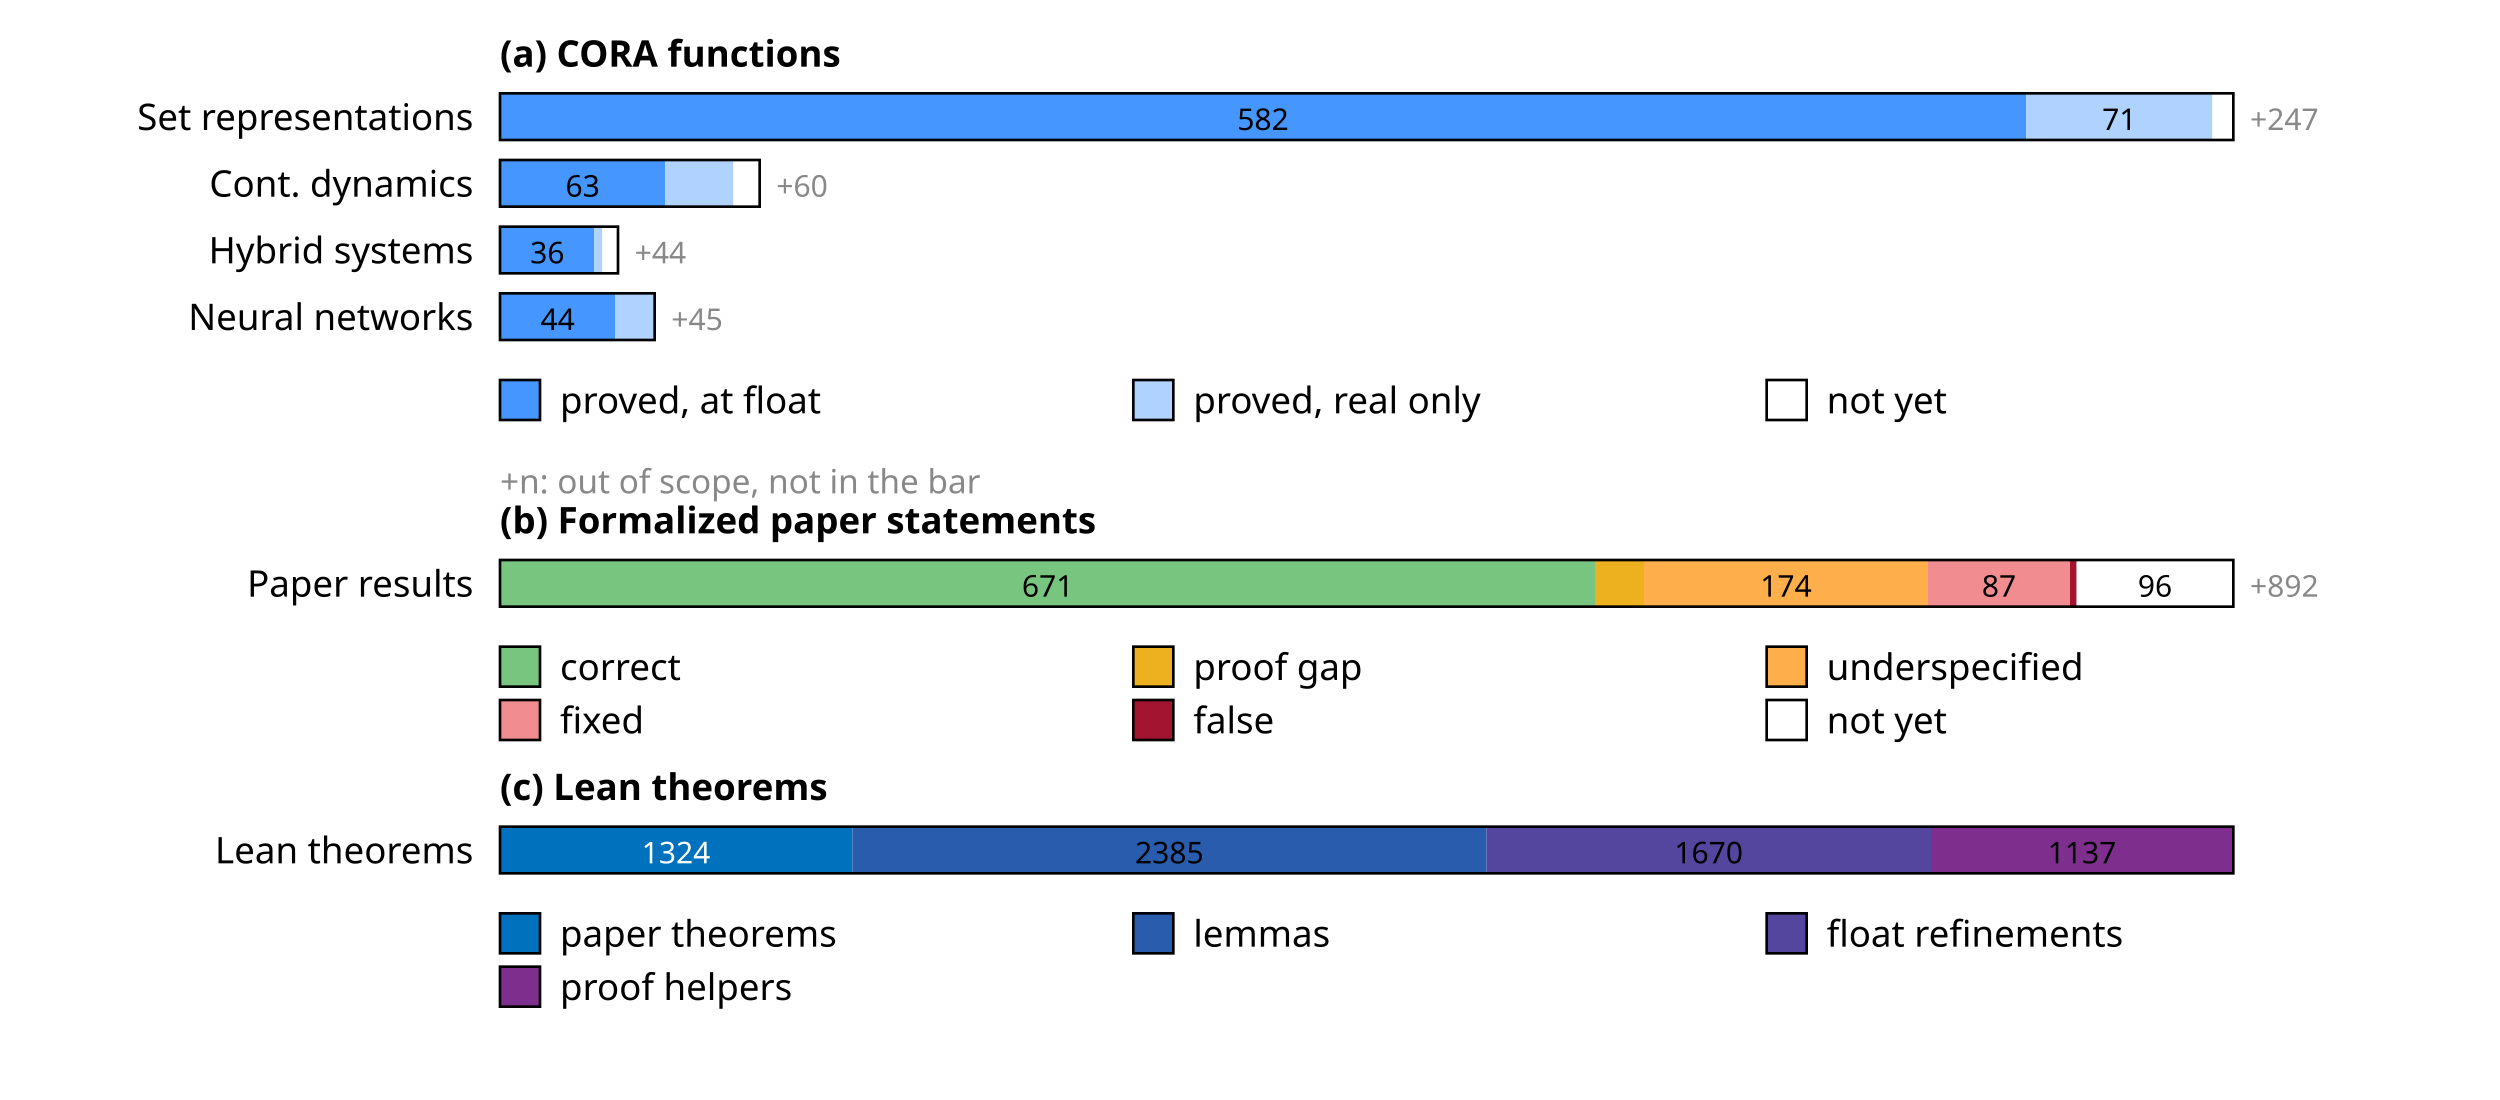
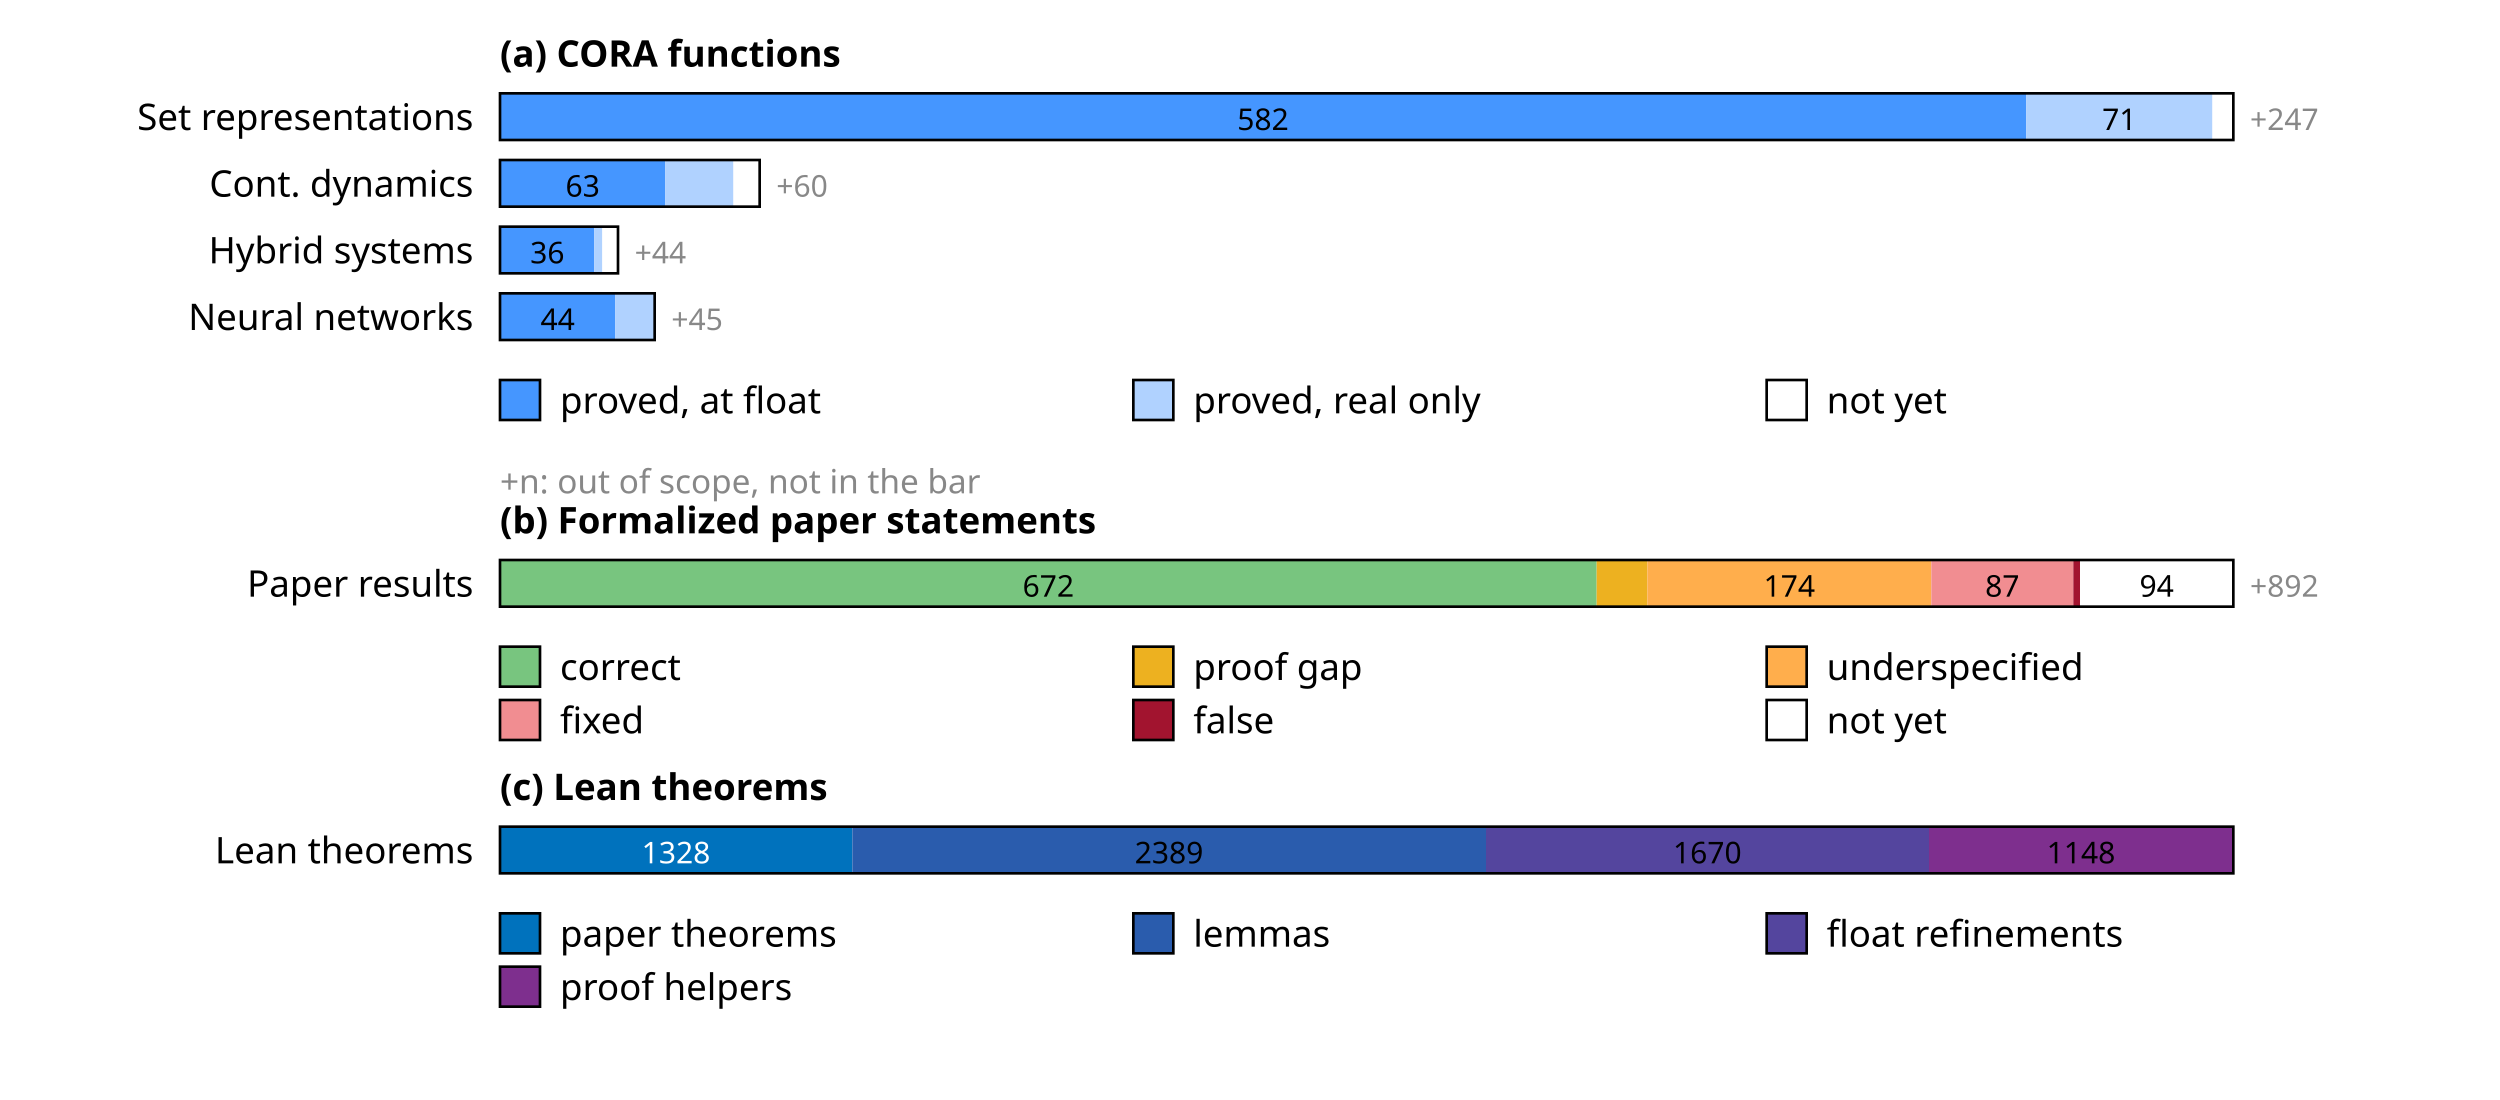
<svg xmlns="http://www.w3.org/2000/svg" width="750" height="330" font-family="sans-serif" font-size="11">
  <rect width="100%" height="100%" fill="white" />
  <text x="150" y="20" font-weight="bold">(a) CORA functions</text>
  <text x="142" y="39" text-anchor="end">Set representations</text>
  <rect x="150.0" y="28" width="457.9" height="14" fill="rgb(69,150,255)" />
  <text x="378.9" y="39" text-anchor="middle" font-size="9" fill="#000">582</text>
  <rect x="607.9" y="28" width="55.9" height="14" fill="rgb(176,210,255)" />
  <text x="635.8" y="39" text-anchor="middle" font-size="9" fill="#000">71</text>
  <rect x="663.7" y="28" width="6.3" height="14" fill="rgb(255,255,255)" />
  <rect x="150" y="28" width="520.0" height="14" fill="none" stroke="#000" stroke-width="0.8" />
  <text x="675.0" y="39" font-size="9" fill="#888">+247</text>
  <text x="142" y="59" text-anchor="end">Cont. dynamics</text>
  <rect x="150.0" y="48" width="49.6" height="14" fill="rgb(69,150,255)" />
  <text x="174.8" y="59" text-anchor="middle" font-size="9" fill="#000">63</text>
  <rect x="199.6" y="48" width="20.5" height="14" fill="rgb(176,210,255)" />
  <rect x="220.0" y="48" width="7.9" height="14" fill="rgb(255,255,255)" />
  <rect x="150" y="48" width="77.9" height="14" fill="none" stroke="#000" stroke-width="0.8" />
  <text x="232.9" y="59" font-size="9" fill="#888">+60</text>
  <text x="142" y="79" text-anchor="end">Hybrid systems</text>
  <rect x="150.0" y="68" width="28.3" height="14" fill="rgb(69,150,255)" />
  <text x="164.2" y="79" text-anchor="middle" font-size="9" fill="#000">36</text>
  <rect x="178.3" y="68" width="2.4" height="14" fill="rgb(176,210,255)" />
  <rect x="180.7" y="68" width="4.7" height="14" fill="rgb(255,255,255)" />
  <rect x="150" y="68" width="35.4" height="14" fill="none" stroke="#000" stroke-width="0.8" />
  <text x="190.4" y="79" font-size="9" fill="#888">+44</text>
  <text x="142" y="99" text-anchor="end">Neural networks</text>
  <rect x="150.0" y="88" width="34.6" height="14" fill="rgb(69,150,255)" />
  <text x="167.3" y="99" text-anchor="middle" font-size="9" fill="#000">44</text>
  <rect x="184.6" y="88" width="11.8" height="14" fill="rgb(176,210,255)" />
  <rect x="150" y="88" width="46.4" height="14" fill="none" stroke="#000" stroke-width="0.8" />
  <text x="201.4" y="99" font-size="9" fill="#888">+45</text>
  <rect x="150" y="114" width="12" height="12" fill="rgb(69,150,255)" stroke="#000" stroke-width="0.8" />
  <text x="168" y="124">proved, at float</text>
  <rect x="340" y="114" width="12" height="12" fill="rgb(176,210,255)" stroke="#000" stroke-width="0.8" />
  <text x="358" y="124">proved, real only</text>
  <rect x="530" y="114" width="12" height="12" fill="rgb(255,255,255)" stroke="#000" stroke-width="0.8" />
  <text x="548" y="124">not yet</text>
  <text x="150" y="148" font-size="10" fill="#888">+n: out of scope, not in the bar</text>
  <text x="150" y="160" font-weight="bold">(b) Formalized paper statements</text>
  <text x="142" y="179" text-anchor="end">Paper results</text>
-   <rect x="150.0" y="168" width="328.5" height="14" fill="rgb(120,197,127)" />
-   <text x="314.3" y="179" text-anchor="middle" font-size="9" fill="#000">671</text>
-   <rect x="478.5" y="168" width="14.7" height="14" fill="rgb(237,177,32)" />
-   <rect x="493.2" y="168" width="85.2" height="14" fill="rgb(255,174,76)" />
-   <text x="535.8" y="179" text-anchor="middle" font-size="9" fill="#000">174</text>
-   <rect x="578.4" y="168" width="42.6" height="14" fill="rgb(241,141,145)" />
-   <text x="599.7" y="179" text-anchor="middle" font-size="9" fill="#000">87</text>
-   <rect x="621.0" y="168" width="2.0" height="14" fill="rgb(162,20,47)" />
-   <rect x="623.0" y="168" width="47.0" height="14" fill="rgb(255,255,255)" />
-   <text x="646.5" y="179" text-anchor="middle" font-size="9" fill="#000">96</text>
+   <rect x="150.0" y="168" width="329.0" height="14" fill="rgb(120,197,127)" />
+   <text x="314.5" y="179" text-anchor="middle" font-size="9" fill="#000">672</text>
+   <rect x="479.0" y="168" width="15.2" height="14" fill="rgb(237,177,32)" />
+   <rect x="494.2" y="168" width="85.2" height="14" fill="rgb(255,174,76)" />
+   <text x="536.8" y="179" text-anchor="middle" font-size="9" fill="#000">174</text>
+   <rect x="579.4" y="168" width="42.6" height="14" fill="rgb(241,141,145)" />
+   <text x="600.7" y="179" text-anchor="middle" font-size="9" fill="#000">87</text>
+   <rect x="622.0" y="168" width="2.0" height="14" fill="rgb(162,20,47)" />
+   <rect x="624.0" y="168" width="46.0" height="14" fill="rgb(255,255,255)" />
+   <text x="647.0" y="179" text-anchor="middle" font-size="9" fill="#000">94</text>
  <rect x="150" y="168" width="520.0" height="14" fill="none" stroke="#000" stroke-width="0.8" />
  <text x="675.0" y="179" font-size="9" fill="#888">+892</text>
  <rect x="150" y="194" width="12" height="12" fill="rgb(120,197,127)" stroke="#000" stroke-width="0.8" />
  <text x="168" y="204">correct</text>
  <rect x="340" y="194" width="12" height="12" fill="rgb(237,177,32)" stroke="#000" stroke-width="0.8" />
  <text x="358" y="204">proof gap</text>
  <rect x="530" y="194" width="12" height="12" fill="rgb(255,174,76)" stroke="#000" stroke-width="0.8" />
  <text x="548" y="204">underspecified</text>
  <rect x="150" y="210" width="12" height="12" fill="rgb(241,141,145)" stroke="#000" stroke-width="0.8" />
  <text x="168" y="220">fixed</text>
  <rect x="340" y="210" width="12" height="12" fill="rgb(162,20,47)" stroke="#000" stroke-width="0.8" />
  <text x="358" y="220">false</text>
  <rect x="530" y="210" width="12" height="12" fill="rgb(255,255,255)" stroke="#000" stroke-width="0.8" />
  <text x="548" y="220">not yet</text>
  <text x="150" y="240" font-weight="bold">(c) Lean theorems</text>
  <text x="142" y="259" text-anchor="end">Lean theorems</text>
  <rect x="150.0" y="248" width="105.7" height="14" fill="rgb(0,114,189)" />
-   <text x="202.8" y="259" text-anchor="middle" font-size="9" fill="#fff">1324</text>
-   <rect x="255.7" y="248" width="190.3" height="14" fill="rgb(42,92,173)" />
-   <text x="350.8" y="259" text-anchor="middle" font-size="9" fill="#000">2385</text>
-   <rect x="446.0" y="248" width="133.3" height="14" fill="rgb(84,69,158)" />
-   <text x="512.6" y="259" text-anchor="middle" font-size="9" fill="#000">1670</text>
-   <rect x="579.3" y="248" width="90.7" height="14" fill="rgb(126,47,142)" />
-   <text x="624.6" y="259" text-anchor="middle" font-size="9" fill="#000">1137</text>
+   <text x="202.8" y="259" text-anchor="middle" font-size="9" fill="#fff">1328</text>
+   <rect x="255.7" y="248" width="190.1" height="14" fill="rgb(42,92,173)" />
+   <text x="350.7" y="259" text-anchor="middle" font-size="9" fill="#000">2389</text>
+   <rect x="445.8" y="248" width="132.9" height="14" fill="rgb(84,69,158)" />
+   <text x="512.2" y="259" text-anchor="middle" font-size="9" fill="#000">1670</text>
+   <rect x="578.7" y="248" width="91.3" height="14" fill="rgb(126,47,142)" />
+   <text x="624.3" y="259" text-anchor="middle" font-size="9" fill="#000">1148</text>
  <rect x="150" y="248" width="520.0" height="14" fill="none" stroke="#000" stroke-width="0.8" />
  <rect x="150" y="274" width="12" height="12" fill="rgb(0,114,189)" stroke="#000" stroke-width="0.8" />
  <text x="168" y="284">paper theorems</text>
  <rect x="340" y="274" width="12" height="12" fill="rgb(42,92,173)" stroke="#000" stroke-width="0.8" />
  <text x="358" y="284">lemmas</text>
  <rect x="530" y="274" width="12" height="12" fill="rgb(84,69,158)" stroke="#000" stroke-width="0.8" />
  <text x="548" y="284">float refinements</text>
  <rect x="150" y="290" width="12" height="12" fill="rgb(126,47,142)" stroke="#000" stroke-width="0.8" />
  <text x="168" y="300">proof helpers</text>
</svg>
